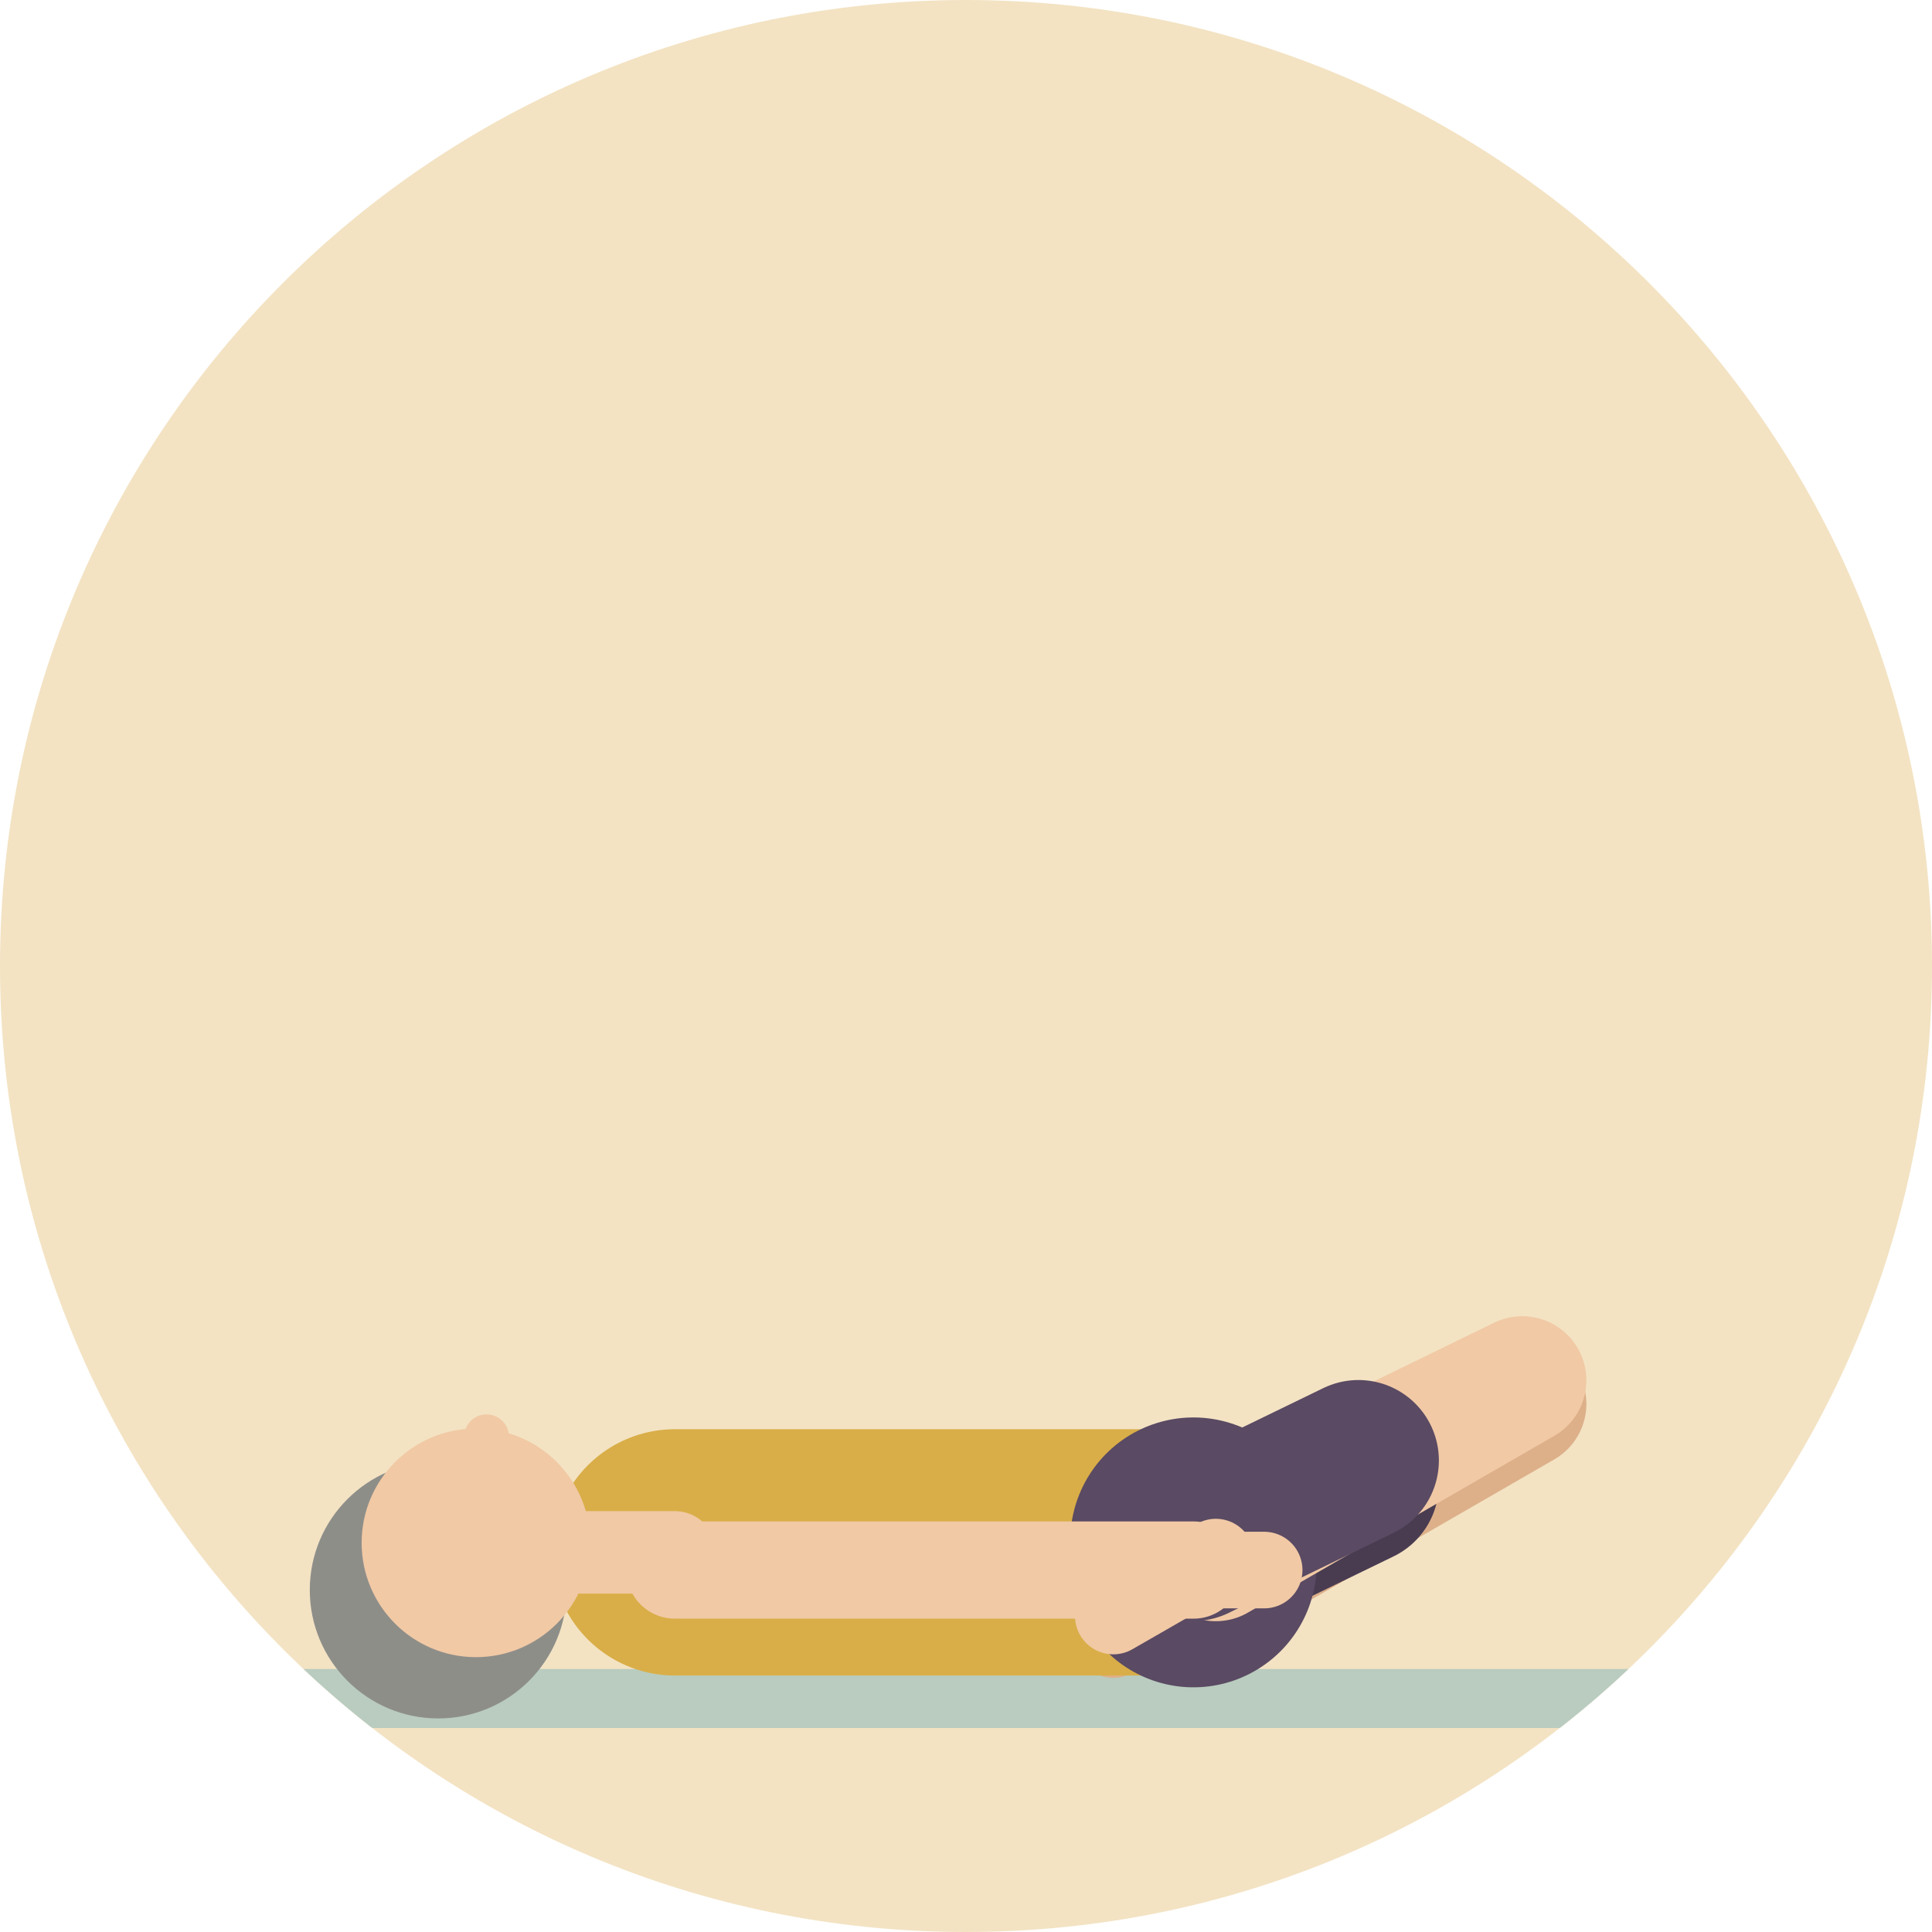
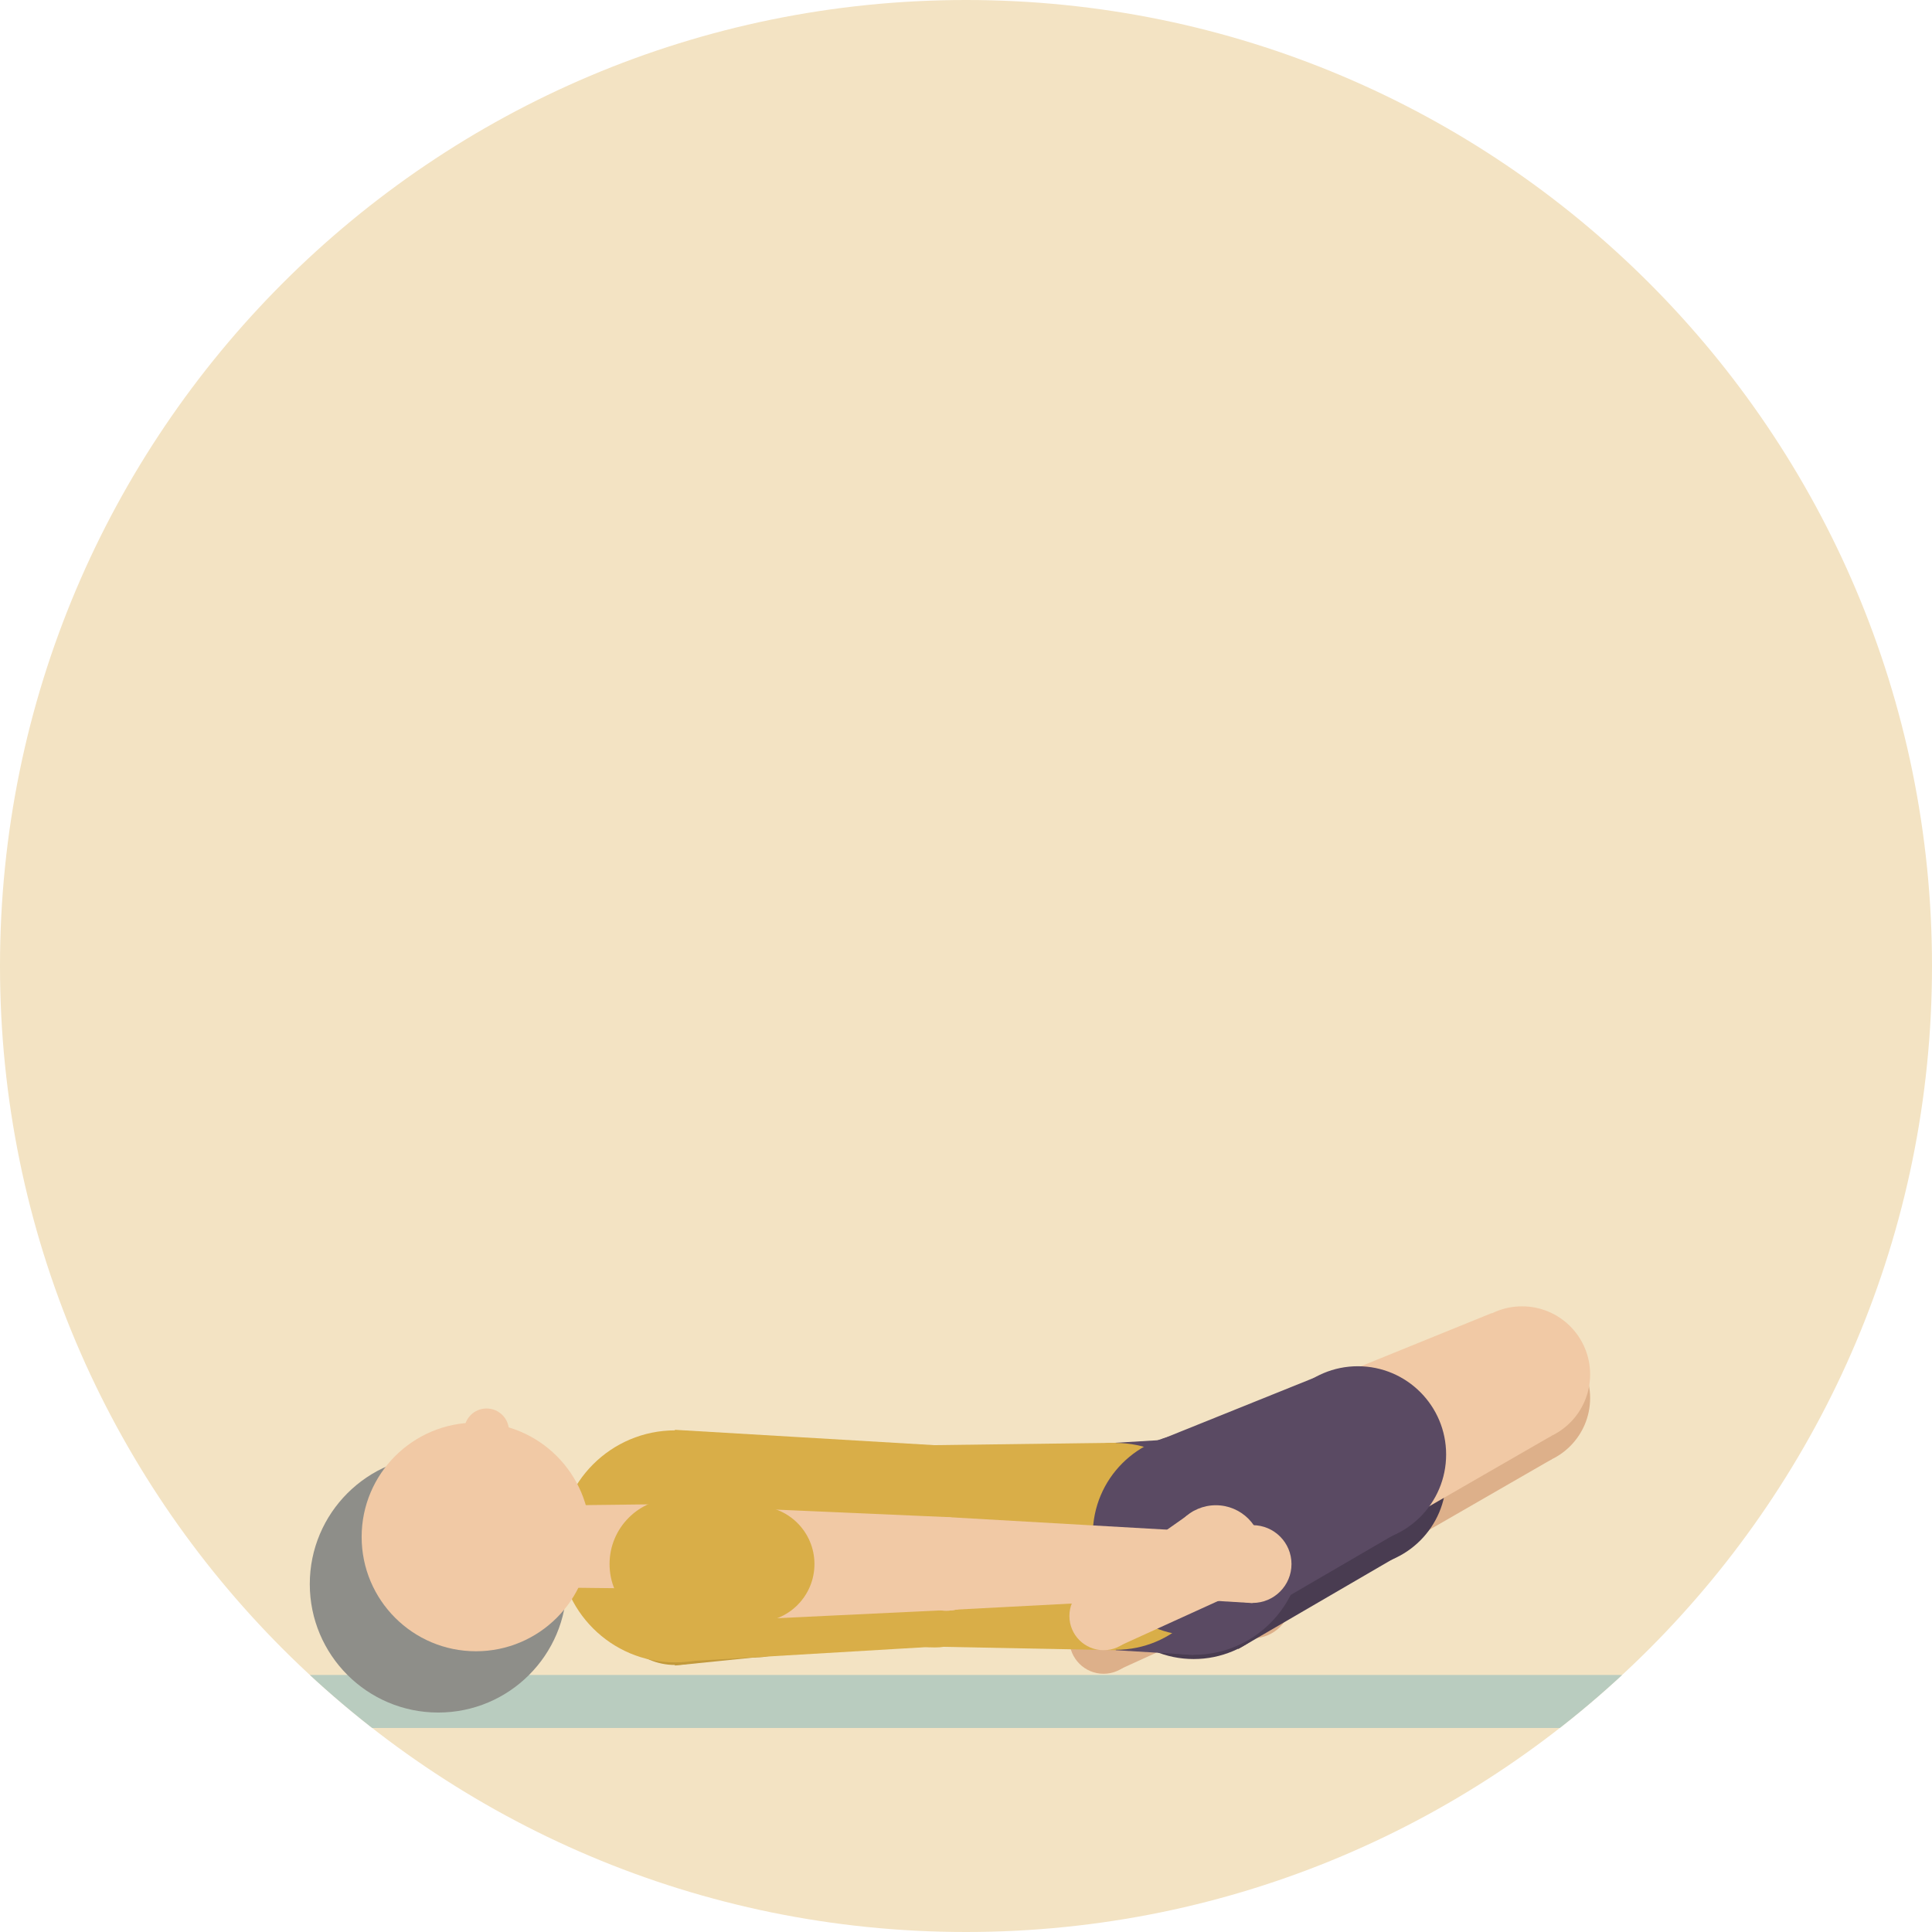
<svg xmlns="http://www.w3.org/2000/svg" viewBox="0 0 200 200" width="400" height="400" role="img" aria-label="Figure lying on the back with knees bent and open, feet together and arms resting by the sides.">
  <circle cx="100" cy="100" r="100" fill="#F3E3C3" />
  <clipPath id="ckua9kz">
    <circle cx="100" cy="100" r="100" />
  </clipPath>
  <g clip-path="url(#ckua9kz)">
    <g transform="translate(100.0 174.0) scale(1.220)">
-       <rect x="-62.681" y="-1" width="125.363" height="5" rx="2.5" fill="#B9CCBF" />
-       <g stroke-linecap="round" stroke-linejoin="round" fill="none">
-         <path d="M-24.7 -6.4 L-1.7 -6.4 L19.3 -6.4" stroke="#DDB08A" stroke-width="8.25" />
-         <path d="M19.3 -6.4 L25.3 -6.4" stroke="#DDB08A" stroke-width="6.5" />
-       </g>
-       <g stroke-linecap="round" stroke-linejoin="round" fill="none">
-         <path d="M19.3 -9.9 L47.2 -23.5 L21.2 -8.5" stroke="#DDB08A" stroke-width="10.879" />
-         <path d="M19.3 -9.9 L33.3 -16.7" stroke="#493C51" stroke-width="13.65" />
-         <path d="M21.2 -8.5 L12.5 -3.5" stroke="#DDB08A" stroke-width="6.5" />
-       </g>
-       <g stroke-linecap="round" stroke-linejoin="round" fill="none">
-         <path d="M19.3 -10.9 L-2.7 -10.9 L-24.7 -10.9" stroke="#D9AE48" stroke-width="20.9" />
-         <path d="M19.3 -9.9 L19.3 -11.9" stroke="#5A4A63" stroke-width="20.9" />
+       <rect x="-62.681" y="-0.5" width="125.363" height="4.5" rx="2.2" fill="#B9CCBF" />
+       <g>
+         <g fill="#DDB08A">
+           <path d="M-24.7 -1.9 L-1.7 -3.0 L-1.7 -10.9 L-24.7 -11.9Z" />
+           <circle cx="-24.681" cy="-6.91" r="5.029" />
+           <circle cx="-1.681" cy="-6.91" r="3.959" />
+         </g>
+         <g fill="#C29A3C">
+           <path d="M-24.7 -1.3 L-17.8 -2.0 L-17.8 -11.8 L-24.7 -12.5Z" />
+           <circle cx="-24.681" cy="-6.91" r="5.564" />
+           <circle cx="-17.781" cy="-6.91" r="4.922" />
+         </g>
+         <g fill="#DDB08A">
+           <path d="M-1.7 -3.0 L19.3 -4.1 L19.3 -9.7 L-1.7 -10.9Z" />
+           <circle cx="-1.681" cy="-6.91" r="3.959" />
+           <circle cx="19.319" cy="-6.91" r="2.8" />
+         </g>
+         <g fill="#DDB08A">
+           <path d="M19.3 -3.9 L24.3 -3.6 L24.3 -10.2 L19.3 -9.9Z" />
+           <circle cx="19.319" cy="-6.91" r="3" />
+           <circle cx="24.319" cy="-6.91" r="3.3" />
+         </g>
      </g>
      <g>
-         <path d="M-24.7 -10.9 L-42.2 -10.9" stroke="#F1C9A5" stroke-width="7" stroke-linecap="round" />
-         <circle cx="-44.781" cy="-7.71" r="10.9" fill="#8E8E89" />
-         <circle cx="-41.581" cy="-11.71" r="9.7" fill="#F1C9A5" />
-         <circle cx="-40.681" cy="-20.71" r="1.9" fill="#F1C9A5" />
+         <g fill="#DDB08A">
+           <path d="M44.5 -28.6 L19.3 -12.2 L23.1 -5.8 L49.9 -19.4Z" />
+           <circle cx="47.181" cy="-24" r="5.35" />
+           <circle cx="21.201" cy="-9" r="3.745" />
+         </g>
+         <g fill="#DDB08A">
+           <path d="M22.8 -3.3 L49.7 -18.8 L44.6 -29.2 L15.8 -17.5Z" />
+           <circle cx="19.319" cy="-10.41" r="7.918" />
+           <circle cx="47.181" cy="-24" r="5.778" />
+         </g>
+         <g fill="#493C51">
+           <path d="M23.1 -2.7 L36.5 -10.5 L30.0 -23.9 L15.6 -18.1Z" />
+           <circle cx="19.319" cy="-10.41" r="8.56" />
+           <circle cx="33.25" cy="-17.205" r="7.49" />
+         </g>
+         <g fill="#DDB08A">
+           <path d="M19.3 -12.4 L10.2 -6.0 L13.1 -1.0 L23.2 -5.6Z" />
+           <circle cx="21.201" cy="-9" r="3.9" />
+           <circle cx="11.674" cy="-3.5" r="2.9" />
+         </g>
      </g>
-       <g stroke-linecap="round" stroke-linejoin="round" fill="none">
-         <path d="M19.3 -11.9 L47.2 -25.5 L21.2 -10.5" stroke="#F1C9A5" stroke-width="10.879" />
-         <path d="M19.3 -11.9 L33.3 -18.7" stroke="#5A4A63" stroke-width="13.65" />
-         <path d="M21.2 -10.5 L12.5 -5.5" stroke="#F1C9A5" stroke-width="6.5" />
+       <g>
+         <g fill="#5A4A63">
+           <path d="M19.3 -20.6 L12.7 -20.2 L12.7 -2.6 L19.3 -2.2Z" />
+           <circle cx="19.319" cy="-11.41" r="9.202" />
+           <circle cx="12.719" cy="-11.41" r="8.774" />
+         </g>
+         <g fill="#D9AE48">
+           <path d="M12.7 -20.2 L-2.7 -20.0 L-2.7 -2.9 L12.7 -2.6Z" />
+           <circle cx="12.719" cy="-11.41" r="8.774" />
+           <circle cx="-2.681" cy="-11.41" r="8.56" />
+         </g>
+         <g fill="#D9AE48">
+           <path d="M-2.7 -20.0 L-24.7 -21.3 L-24.7 -1.6 L-2.7 -2.9Z" />
+           <circle cx="-2.681" cy="-11.41" r="8.56" />
+           <circle cx="-24.681" cy="-11.41" r="9.844" />
+         </g>
      </g>
-       <g stroke-linecap="round" stroke-linejoin="round" fill="none">
-         <path d="M-24.7 -9.4 L-1.7 -9.4 L19.3 -9.4" stroke="#F1C9A5" stroke-width="8.25" />
-         <path d="M19.3 -9.4 L25.3 -9.4" stroke="#F1C9A5" stroke-width="6.5" />
+       <g>
+         <g fill="#F1C9A5">
+           <path d="M-24.7 -15.0 L-42.2 -14.8 L-42.2 -8.0 L-24.7 -7.8Z" />
+           <circle cx="-24.681" cy="-11.41" r="3.6" />
+           <circle cx="-42.181" cy="-11.41" r="3.4" />
+         </g>
+         <circle cx="-44.781" cy="-8.21" r="10.9" fill="#8E8E89" />
+         <circle cx="-41.581" cy="-12.21" r="9.7" fill="#F1C9A5" />
+         <circle cx="-40.681" cy="-21.21" r="1.9" fill="#F1C9A5" />
+       </g>
+       <g>
+         <g fill="#F1C9A5">
+           <path d="M44.5 -30.6 L19.3 -14.2 L23.1 -7.8 L49.9 -21.4Z" />
+           <circle cx="47.181" cy="-26" r="5.35" />
+           <circle cx="21.201" cy="-11" r="3.745" />
+         </g>
+         <g fill="#F1C9A5">
+           <path d="M22.8 -5.3 L49.7 -20.8 L44.6 -31.2 L15.8 -19.5Z" />
+           <circle cx="19.319" cy="-12.41" r="7.918" />
+           <circle cx="47.181" cy="-26" r="5.778" />
+         </g>
+         <g fill="#5A4A63">
+           <path d="M23.1 -4.7 L36.5 -12.5 L30.0 -25.9 L15.6 -20.1Z" />
+           <circle cx="19.319" cy="-12.41" r="8.56" />
+           <circle cx="33.25" cy="-19.205" r="7.49" />
+         </g>
+         <g fill="#F1C9A5">
+           <path d="M19.3 -14.4 L10.2 -8.0 L13.1 -3.0 L23.2 -7.6Z" />
+           <circle cx="21.201" cy="-11" r="3.9" />
+           <circle cx="11.674" cy="-5.5" r="2.9" />
+         </g>
+       </g>
+       <g>
+         <g fill="#F1C9A5">
+           <path d="M-24.7 -4.9 L-1.7 -6.0 L-1.7 -13.9 L-24.7 -14.9Z" />
+           <circle cx="-24.681" cy="-9.91" r="5.029" />
+           <circle cx="-1.681" cy="-9.91" r="3.959" />
+         </g>
+         <g fill="#D9AE48">
+           <path d="M-24.7 -4.3 L-17.8 -5.0 L-17.8 -14.8 L-24.7 -15.5Z" />
+           <circle cx="-24.681" cy="-9.91" r="5.564" />
+           <circle cx="-17.781" cy="-9.91" r="4.922" />
+         </g>
+         <g fill="#F1C9A5">
+           <path d="M-1.7 -6.0 L19.3 -7.1 L19.3 -12.7 L-1.7 -13.9Z" />
+           <circle cx="-1.681" cy="-9.91" r="3.959" />
+           <circle cx="19.319" cy="-9.91" r="2.8" />
+         </g>
+         <g fill="#F1C9A5">
+           <path d="M19.3 -6.9 L24.3 -6.6 L24.3 -13.2 L19.3 -12.9Z" />
+           <circle cx="19.319" cy="-9.91" r="3" />
+           <circle cx="24.319" cy="-9.91" r="3.3" />
+         </g>
      </g>
    </g>
  </g>
</svg>
